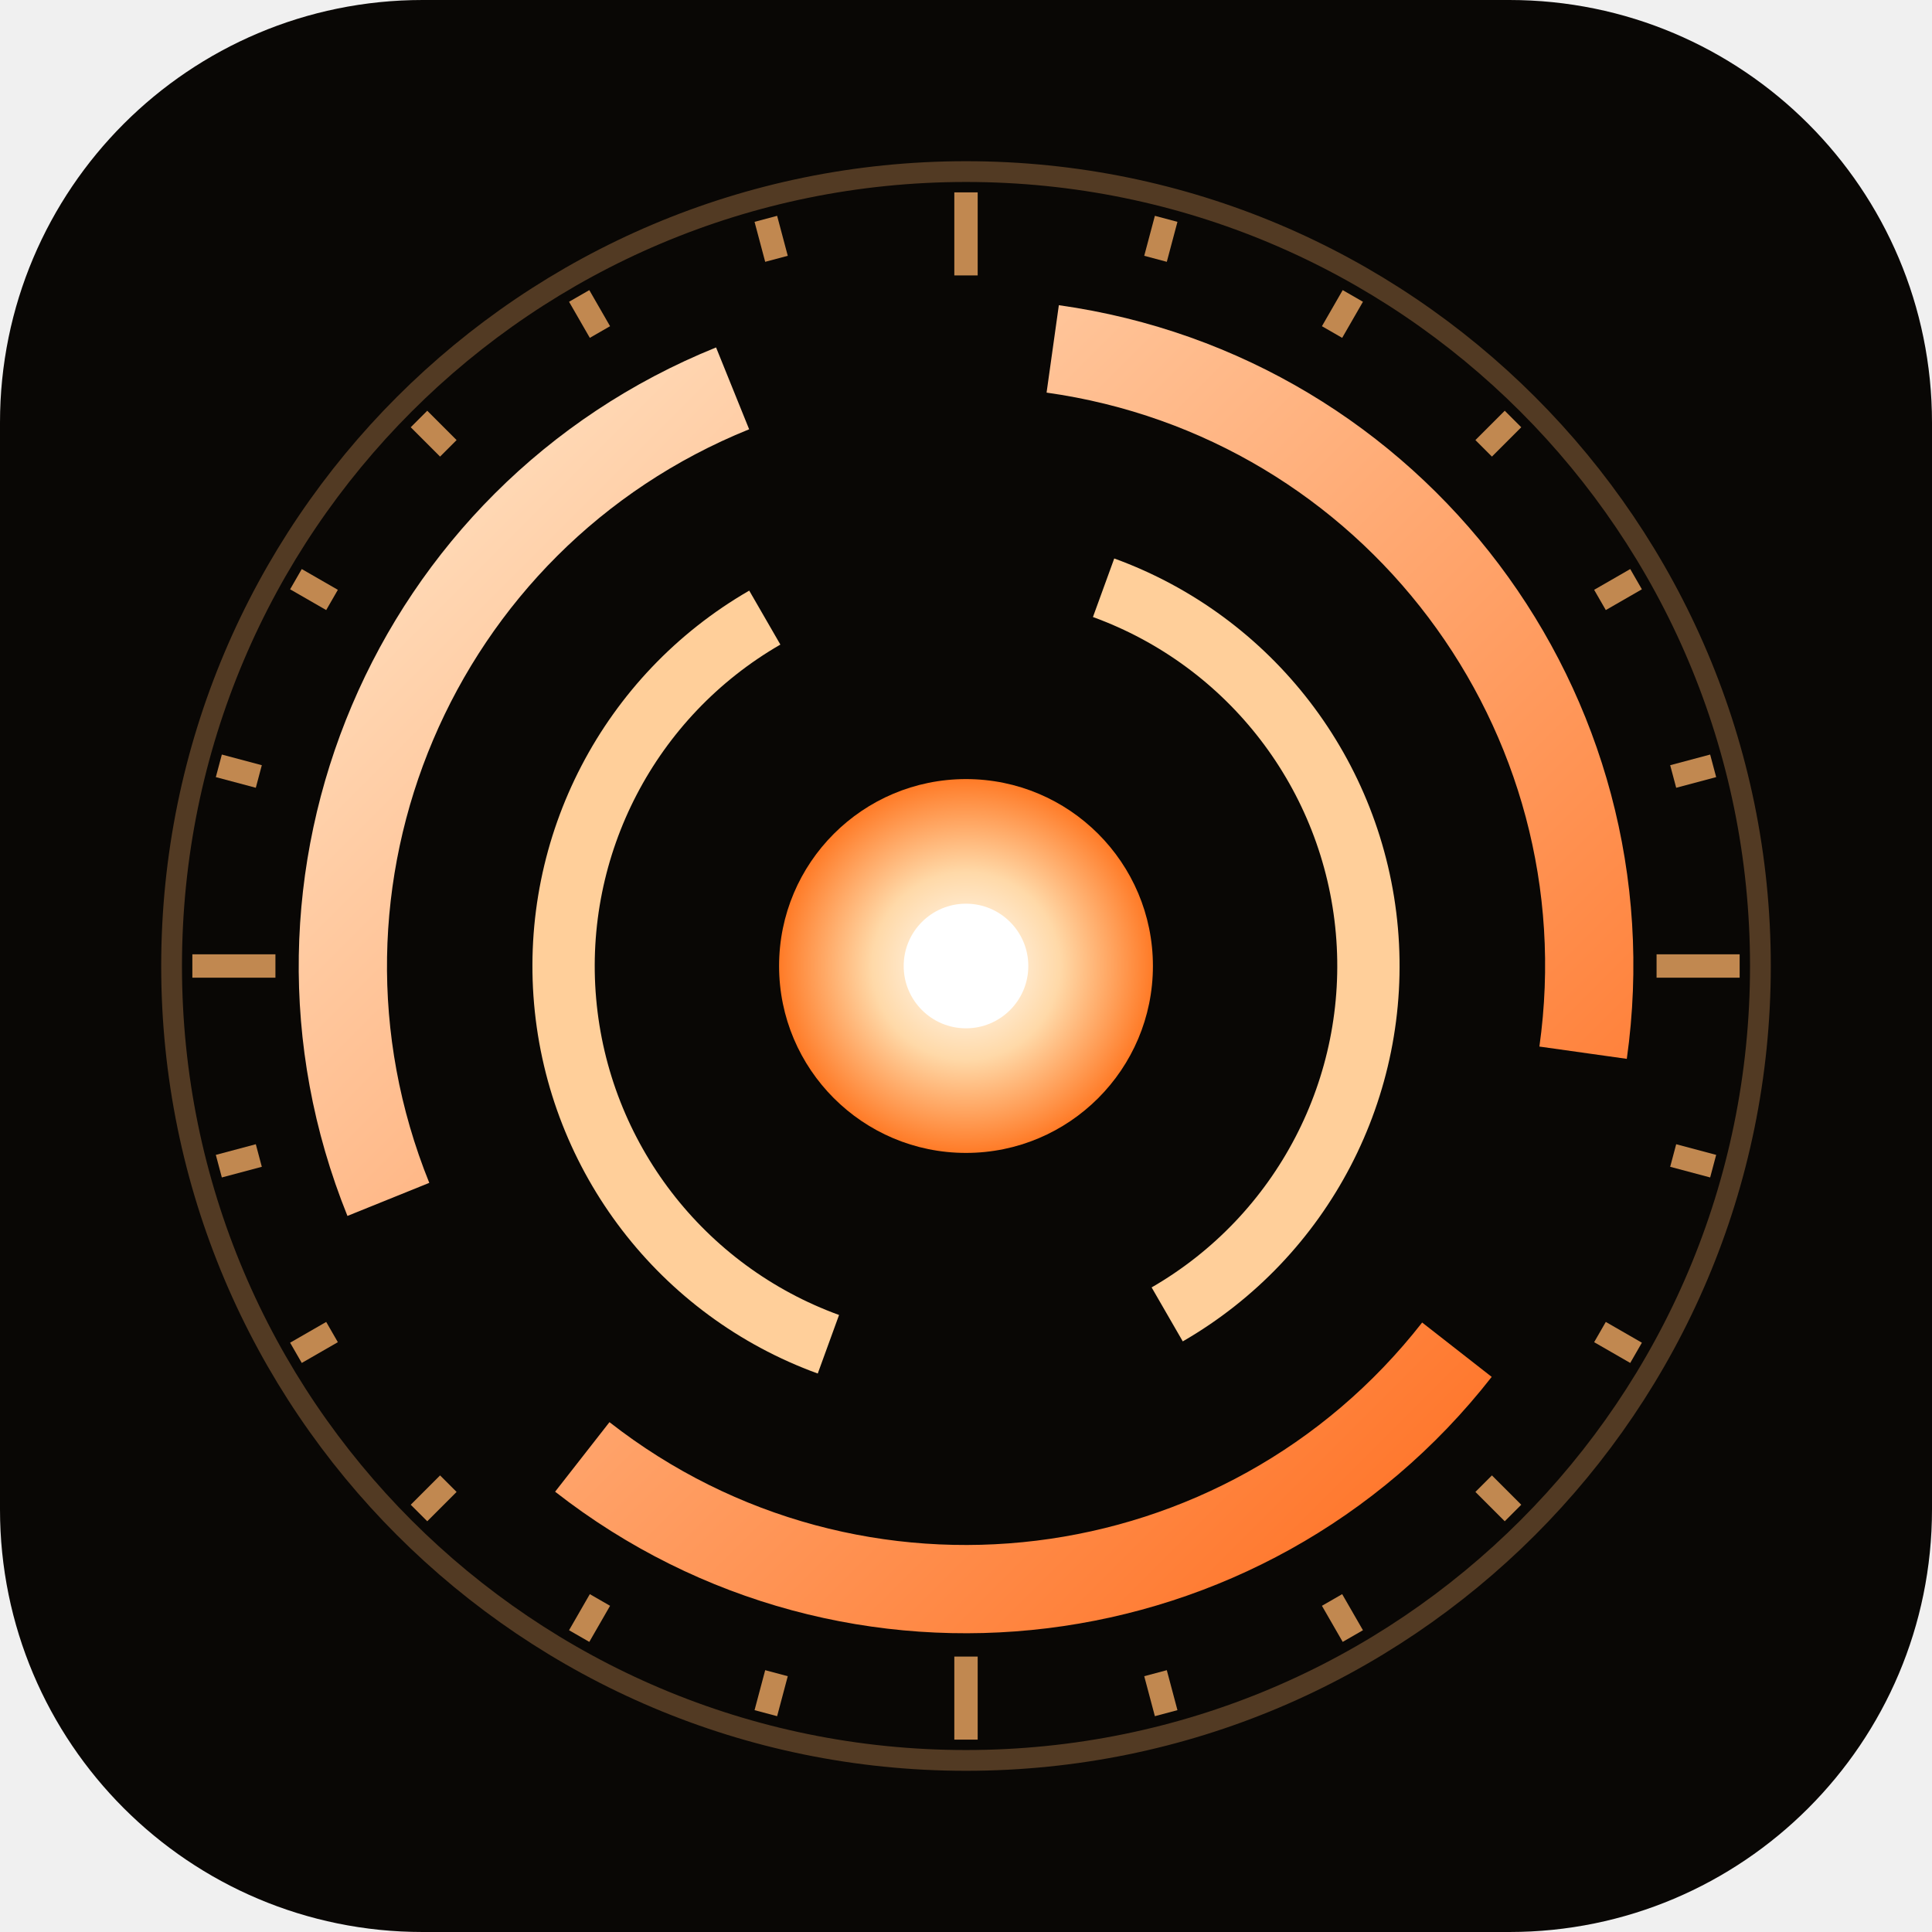
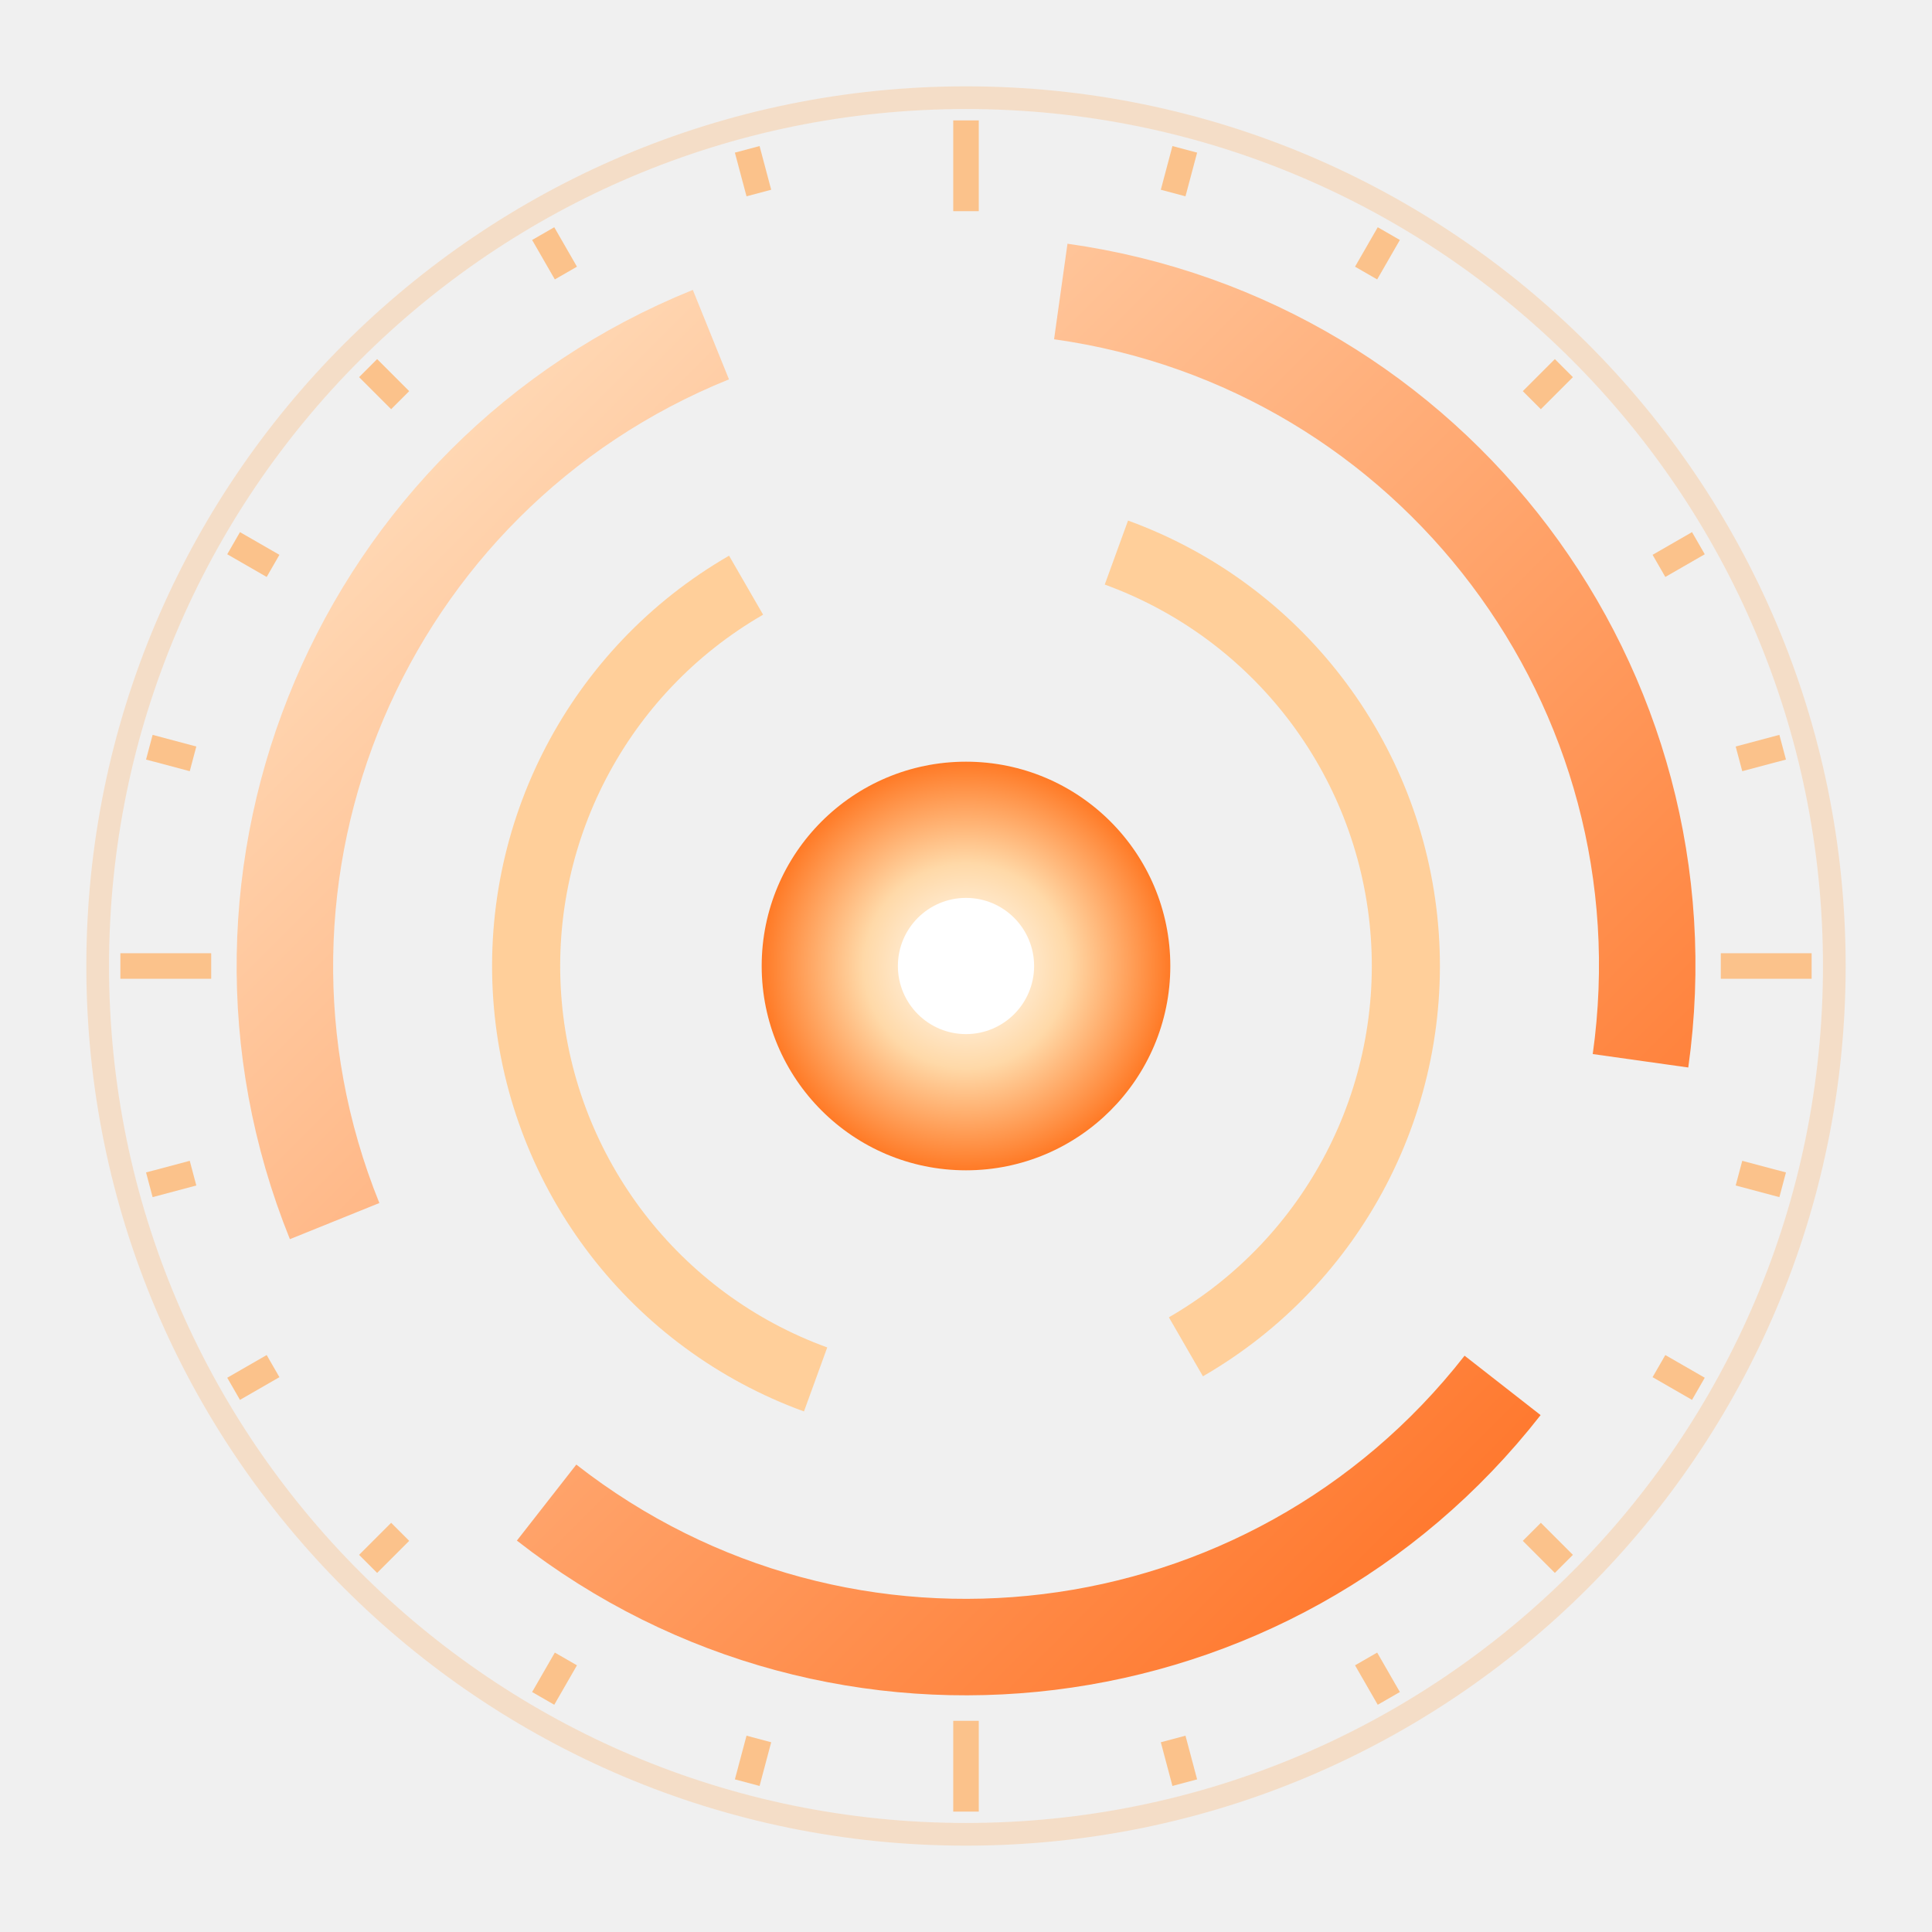
<svg xmlns="http://www.w3.org/2000/svg" viewBox="0 0 64 64">
  <defs>
    <radialGradient id="c">
      <stop offset="0" stop-color="#fff" />
      <stop offset=".5" stop-color="#ffd9a8" />
      <stop offset="1" stop-color="#ff7a26" />
    </radialGradient>
    <linearGradient id="a" x1="0" y1="0" x2="1" y2="1">
      <stop offset="0" stop-color="#ffe6c8" />
      <stop offset="1" stop-color="#ff6a1a" />
    </linearGradient>
  </defs>
-   <rect width="64" height="64" rx="14" fill="#090705" />
-   <g transform="translate(32 32) scale(.86) translate(-32 -32)">
+   <g transform="translate(32 32) scale(.94) translate(-32 -32)">
    <circle cx="32" cy="32" r="30.6" fill="none" stroke="#ffb36a" stroke-opacity=".3" stroke-width=".8" />
    <path d="M32.00 2.20L32.00 5.40M39.71 3.22L39.30 4.76M46.90 6.19L46.10 7.58M53.07 10.93L51.94 12.06M57.81 17.10L56.42 17.90M60.78 24.29L59.24 24.70M61.80 32.00L58.60 32.00M60.78 39.71L59.24 39.30M57.81 46.90L56.42 46.10M53.07 53.07L51.94 51.94M46.90 57.81L46.10 56.42M39.71 60.78L39.30 59.24M32.00 61.80L32.00 58.60M24.29 60.78L24.70 59.24M17.10 57.81L17.90 56.42M10.93 53.07L12.06 51.94M6.19 46.90L7.58 46.10M3.22 39.71L4.76 39.30M2.20 32.00L5.40 32.00M3.22 24.29L4.76 24.70M6.19 17.10L7.58 17.90M10.93 10.93L12.06 12.06M17.10 6.19L17.90 7.58M24.29 3.22L24.70 4.76" fill="none" stroke="#ffb36a" stroke-width=".9" opacity=".75" />
    <path d="M35.34 8.23A24 24 0 0 1 55.77 35.34M50.91 46.78A24 24 0 0 1 17.22 50.91M9.75 40.99A24 24 0 0 1 23.01 9.75" fill="none" stroke="url(#a)" stroke-width="3.4" />
    <path d="M37.3 17.43A15.5 15.5 0 0 1 39.75 45.42M26.7 46.57A15.5 15.5 0 0 1 24.25 18.58" fill="none" stroke="#ffcf9a" stroke-width="2.4" />
    <circle cx="32" cy="32" r="7.2" fill="url(#c)" />
    <circle cx="32" cy="32" r="2.4" fill="#fff" />
  </g>
</svg>
